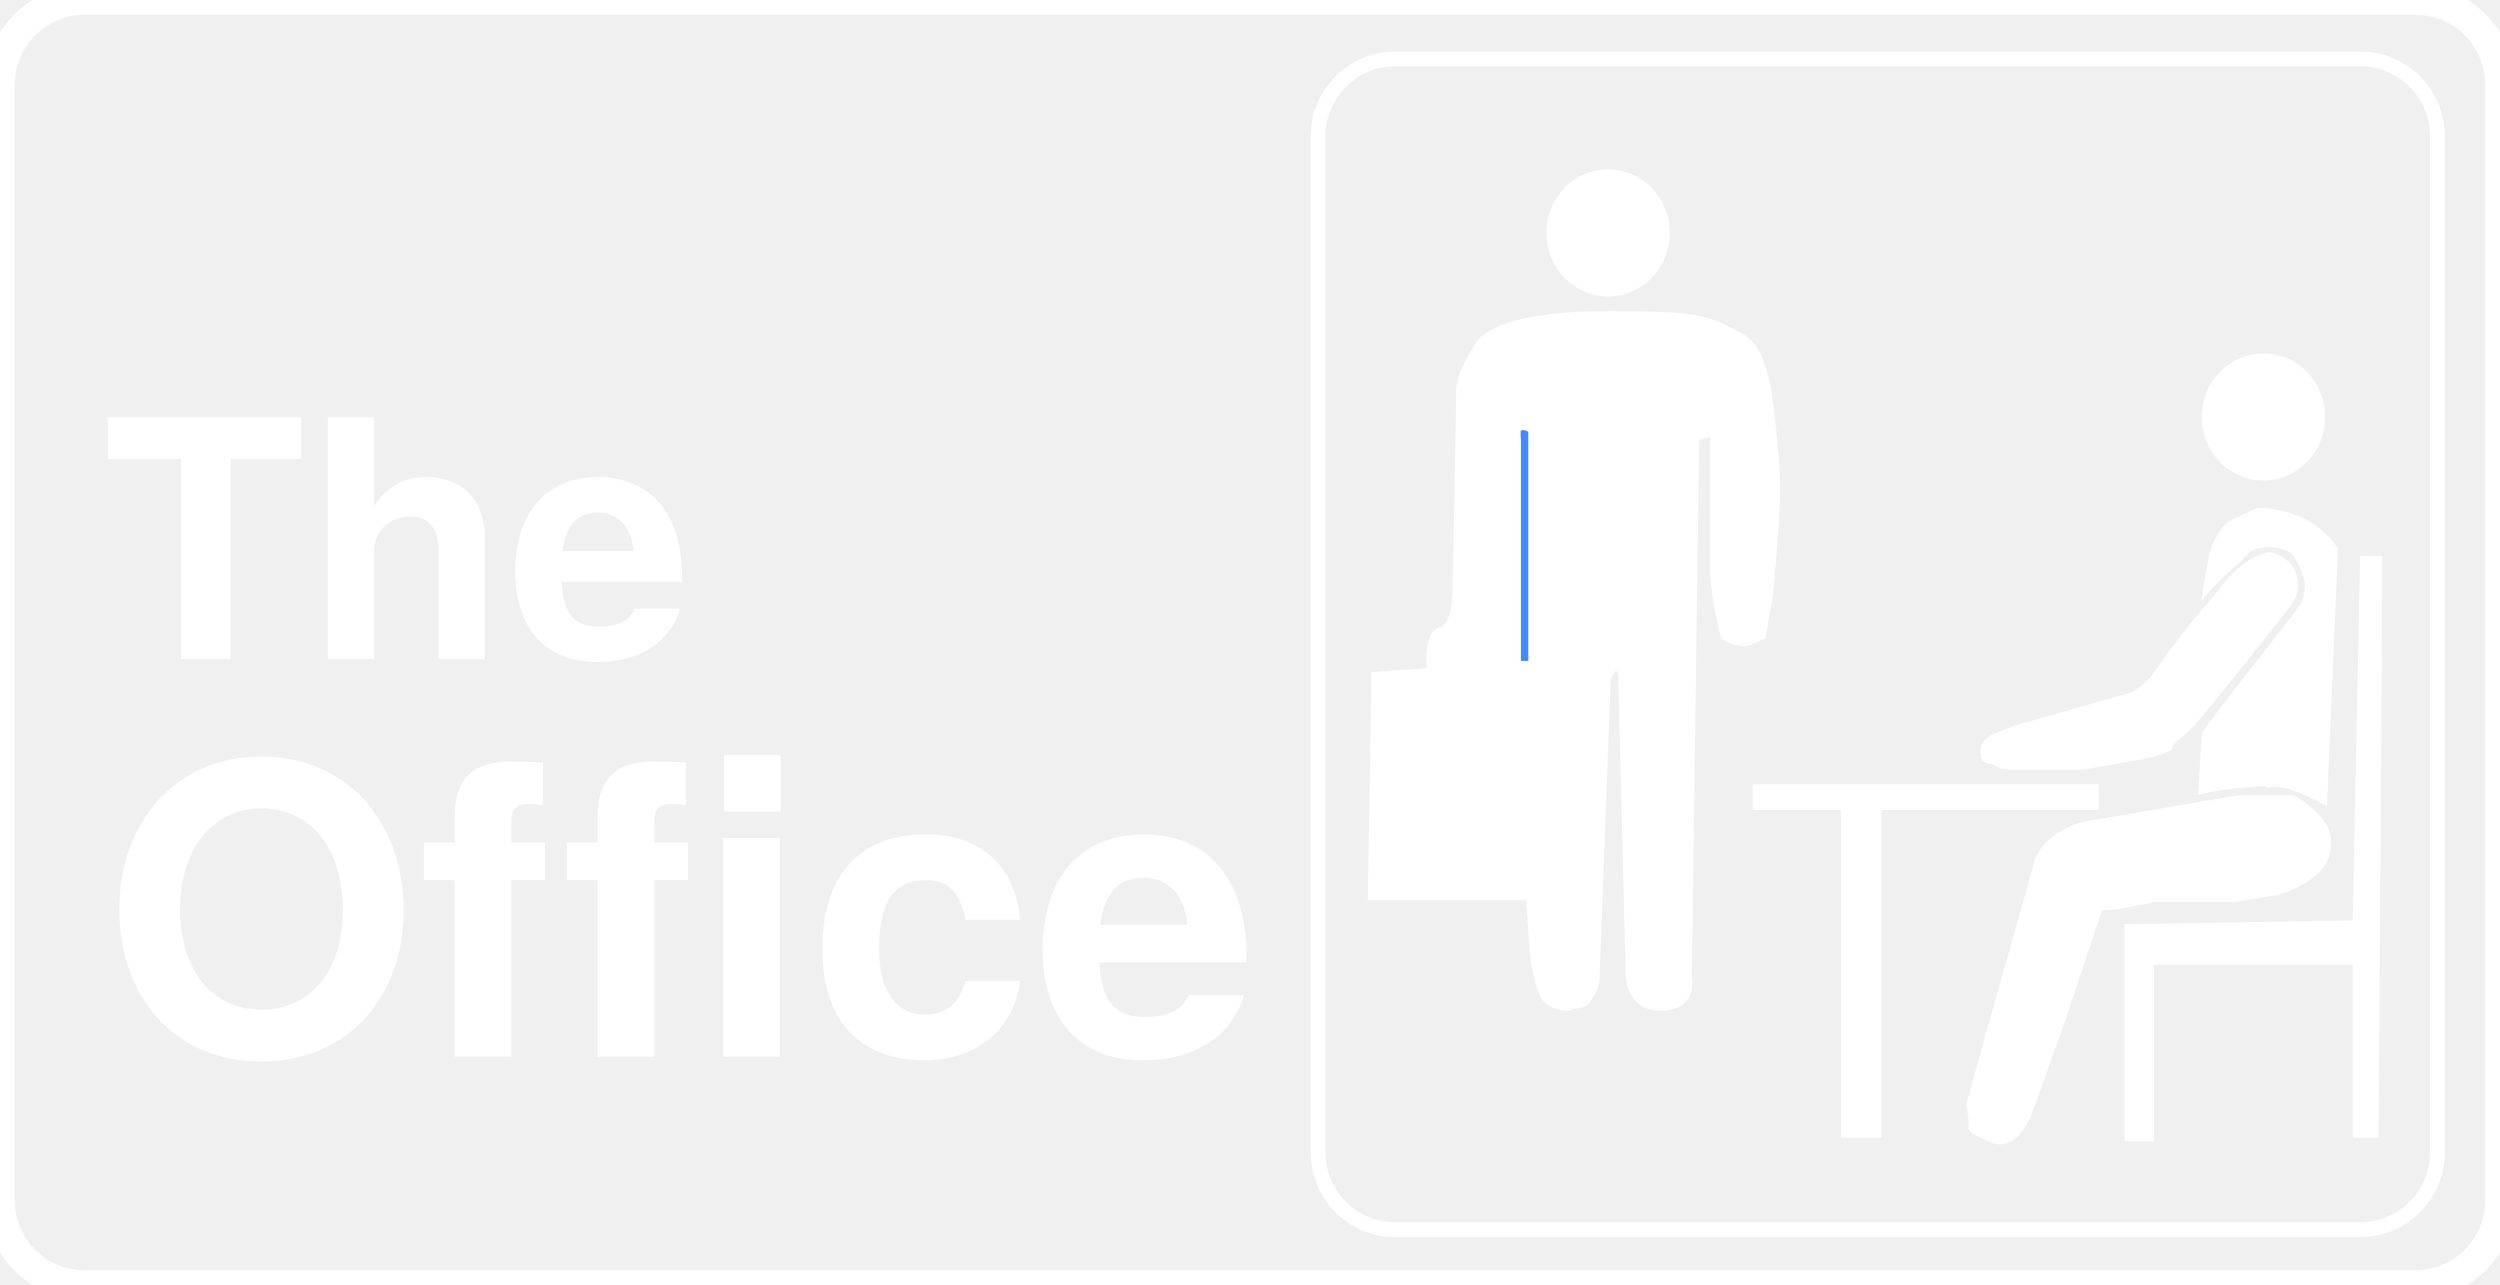
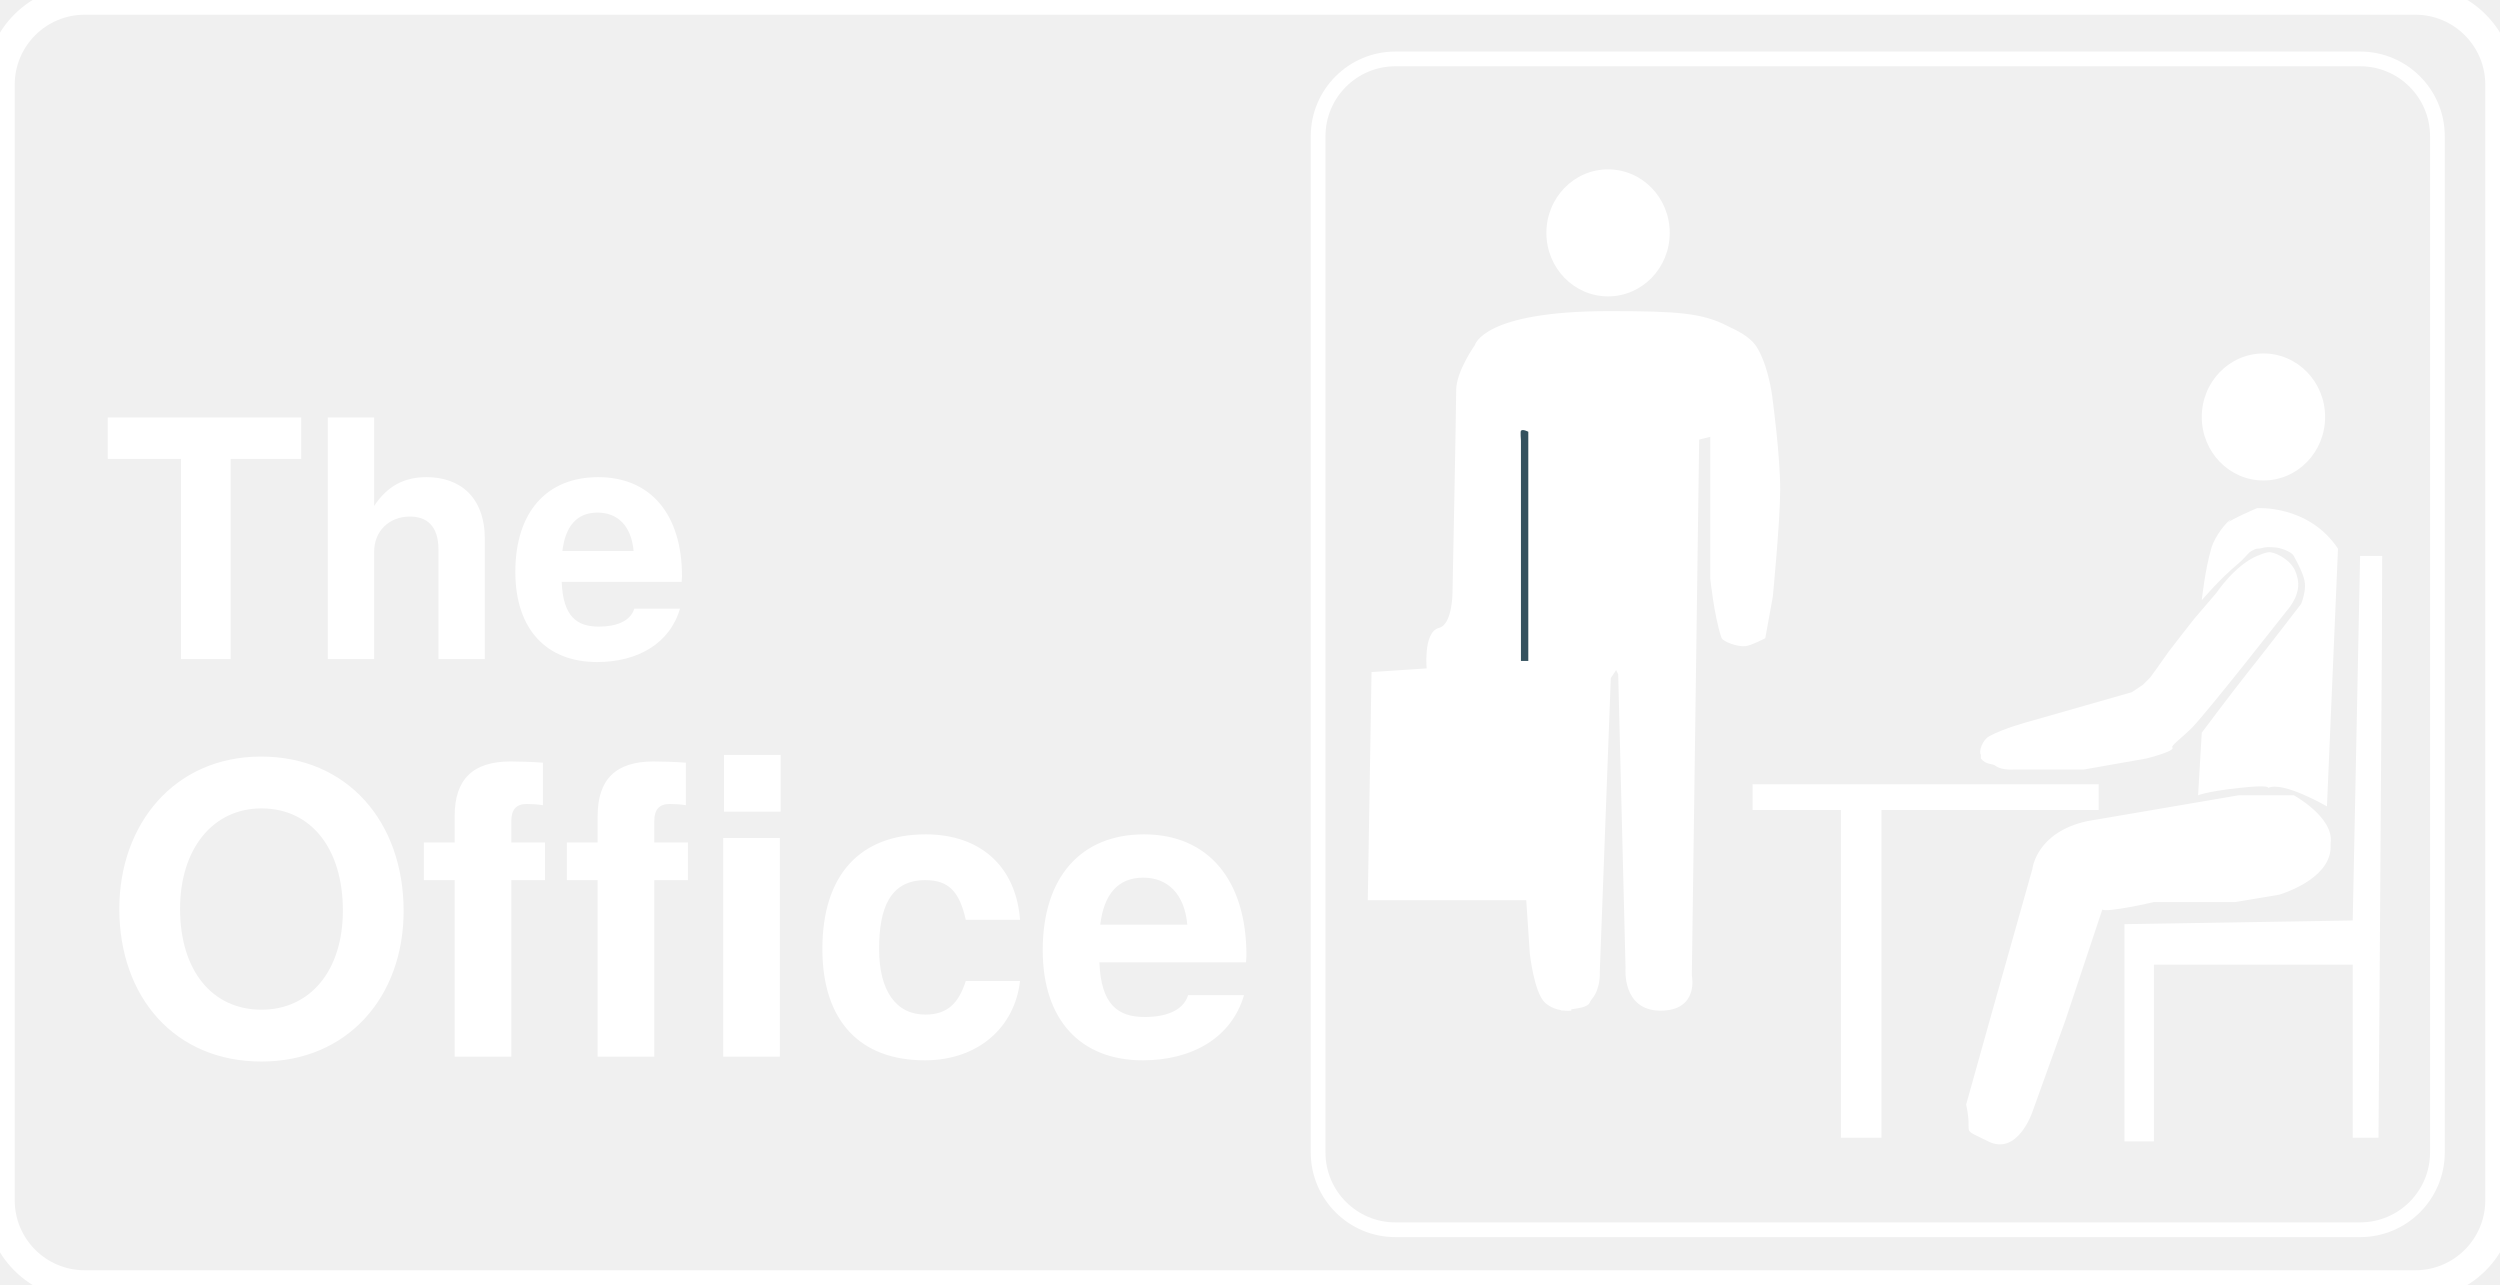
<svg xmlns="http://www.w3.org/2000/svg" xmlns:xlink="http://www.w3.org/1999/xlink" width="679px" height="349px" viewBox="140 372 679 349" version="1.1">
  <defs>
    <rect id="path-1" x="0.7" y="0.7" width="2.688" height="64.118" />
    <path d="M3.088,26.209 L3.088,64.518 L1.088,64.518 L1.088,7 L1.088,4.661 C1.088,4.661 0.89,2.236 1.088,2 C1.557,1.438 3.088,2.266 3.088,2.266 C3.088,2.266 3.088,-7.311 3.088,26.209 L3.088,26.209 Z" id="path-3" />
    <rect id="path-5" x="0" y="0" width="308" height="322" rx="23" />
  </defs>
  <g id="logo" stroke="none" stroke-width="1" fill="none" fill-rule="evenodd" transform="translate(140, 372)">
    <g id="Group">
-       <g id="Rectangle-Clipped" stroke-width="8" stroke="#FFFFFF">
+       <g id="Rectangle-Clipped" stroke-width="8" stroke="#fff">
        <g id="Rectangle">
          <rect id="path-1" x="0" y="0" width="679" height="349" rx="23" />
        </g>
      </g>
-       <g id="The-Office" transform="translate(28, 91)" font-family="HelveticaNeue-Bold, Helvetica Neue" fill="#FFFFFF" font-weight="bold">
+       <g id="The-Office" transform="translate(28, 91)" font-family="HelveticaNeue-Bold, Helvetica Neue" fill="#fff" font-weight="bold">
        <text id="The" font-size="90">
          <tspan x="0" y="88">The</tspan>
        </text>
        <text id="Office" font-size="110">
          <tspan x="0" y="196">Office</tspan>
        </text>
      </g>
      <g id="Office-man" transform="translate(372, 46)">
-         <path d="M81.5,17.25 C81.5,7.719 74.004,0 64.75,0 C55.496,0 48,7.719 48,17.25 C48,26.781 55.496,34.5 64.75,34.5 C74.004,34.5 81.5,26.781 81.5,17.25 L81.5,17.25 Z" id="Combined-Shape" fill="#FFFFFF" />
-         <path d="M54.725,228 C54.725,228 50.752,228.468 48,226 C45.177,223.468 44,213 44,213 L43,198 L-5.68434189e-14,198 L1,137 L16,136 C16,136 15,126 19,125 C23,124 23,115 23,115 C23,115 24,65 24,60 C24,55 29,48 29,48 C29,48 31,39 65,39 C83.563,39 90.196,39.481 97,43 C99.119,44.096 103.058,45.576 105,49 C108.243,54.72 109,63 109,63 C109,63 111,77.773 111,87 C111,95.44 109,116 109,116 L107,127 C107,127 103.455,128.859 102,129 C99.792,129.214 96.248,127.745 96,127 C94,121 93,111 93,111 L93,72 L89,73 L87,219 C87,219 89,228 79,228 C69,228 70,217 70,217 L68,137 L67,135 L65,138 L62,218 C62,218 62.321,222.186 60,225 C58.946,226.277 59.793,226.253 58,227 C57.18,227.342 52.999,227.875 52,228" id="Path-2" stroke="#FFFFFF" fill="#FFFFFF" />
-         <path d="M35,133.381 L35,137 L23.505,137 L23.505,131.567 L23.505,131.346 C23.505,131.346 22.369,131.117 23.505,131.094 C26.201,131.041 35,131.12 35,131.12 C35,131.12 35,130.215 35,133.381 L35,133.381 Z" id="Path-3" fill-opacity="0" fill="#FFFFFF" />
+         <path d="M81.5,17.25 C81.5,7.719 74.004,0 64.75,0 C55.496,0 48,7.719 48,17.25 C48,26.781 55.496,34.5 64.75,34.5 C74.004,34.5 81.5,26.781 81.5,17.25 L81.5,17.25 Z" id="Combined-Shape" fill="#fff" />
+         <path d="M54.725,228 C54.725,228 50.752,228.468 48,226 C45.177,223.468 44,213 44,213 L43,198 L-5.68434189e-14,198 L1,137 L16,136 C16,136 15,126 19,125 C23,124 23,115 23,115 C23,115 24,65 24,60 C24,55 29,48 29,48 C29,48 31,39 65,39 C83.563,39 90.196,39.481 97,43 C99.119,44.096 103.058,45.576 105,49 C108.243,54.72 109,63 109,63 C109,63 111,77.773 111,87 C111,95.44 109,116 109,116 L107,127 C107,127 103.455,128.859 102,129 C99.792,129.214 96.248,127.745 96,127 C94,121 93,111 93,111 L93,72 L89,73 L87,219 C87,219 89,228 79,228 C69,228 70,217 70,217 L68,137 L67,135 L65,138 L62,218 C62,218 62.321,222.186 60,225 C58.946,226.277 59.793,226.253 58,227 C57.18,227.342 52.999,227.875 52,228" id="Path-2" stroke="#fff" fill="#fff" />
+         <path d="M35,133.381 L35,137 L23.505,137 L23.505,131.567 L23.505,131.346 C23.505,131.346 22.369,131.117 23.505,131.094 C26.201,131.041 35,131.12 35,131.12 C35,131.12 35,130.215 35,133.381 L35,133.381 Z" id="Path-3" fill-opacity="0" fill="#fff" />
        <g id="Path-3" transform="translate(40, 69)">
-           <g id="path-3-link" transform="translate(1, 1)" fill="#FFFFFF">
+           <g id="path-3-link" transform="translate(1, 1)" fill="#fff">
            <path d="M2.088,25.209 L2.088,63.518 L0.088,63.518 L0.088,6 L0.088,3.661 C0.088,3.661 -0.11,1.236 0.088,1 C0.557,0.438 2.088,1.266 2.088,1.266 C2.088,1.266 2.088,-8.311 2.088,25.209 L2.088,25.209 Z" id="path-3" />
          </g>
          <g id="Clipped" transform="translate(-0, 0)">
            <mask id="mask-2" fill="white">
              <use xlink:href="#path-1" />
            </mask>
            <g id="Rectangle-path" />
-             <g id="path-3-link" mask="url(#mask-2)" stroke-opacity="1" fill="#448AFF" stroke-width="0.6">
+             <g id="path-3-link" mask="url(#mask-2)" stroke-opacity="1" fill="#34515e" stroke-width="0.6">
              <g transform="translate(1, 1)" id="path-3">
                <path d="M2.088,25.209 L2.088,63.518 L0.088,63.518 L0.088,6 L0.088,3.661 C0.088,3.661 -0.11,1.236 0.088,1 C0.557,0.438 2.088,1.266 2.088,1.266 C2.088,1.266 2.088,-8.311 2.088,25.209 L2.088,25.209 Z" />
              </g>
            </g>
            <mask id="mask-4" fill="white">
              <use xlink:href="#path-3" />
            </mask>
            <g id="path-3" />
          </g>
        </g>
      </g>
      <g id="Sitting-man" transform="translate(356, 14)">
-         <path d="M258.75,116.5 C268.004,116.5 275.5,108.781 275.5,99.25 C275.5,89.719 268.004,82 258.75,82 C249.496,82 242,89.719 242,99.25 C242,108.781 249.496,116.5 258.75,116.5 L258.75,116.5 L258.75,116.5 Z" id="Fill-2" fill="#FFFFFF" />
+         <path d="M258.75,116.5 C268.004,116.5 275.5,108.781 275.5,99.25 C275.5,89.719 268.004,82 258.75,82 C249.496,82 242,89.719 242,99.25 C242,108.781 249.496,116.5 258.75,116.5 L258.75,116.5 L258.75,116.5 Z" id="Fill-2" fill="#fff" />
        <g id="Rectangle-Clipped">
          <mask id="mask-6" fill="white">
            <use xlink:href="#path-5" />
          </mask>
          <g id="path-5" />
-           <g id="Rectangle" mask="url(#mask-6)" stroke="#FFFFFF" stroke-width="8">
+           <g id="Rectangle" mask="url(#mask-6)" stroke="#fff" stroke-width="8">
            <rect id="path-5" x="0" y="0" width="308" height="322" rx="23" />
          </g>
        </g>
-         <path d="M249,128.02 C250,127.02 257,124.02 257,124.02 C257,124.02 271,123.02 279,135.02 L276,205.02 C276,205.02 264,198.02 260,200.02 C260,200.02 261,199.02 252,200.02 C243,201.02 241,202.02 241,202.02 L242,185 C242,185 250.327,173.845 255,168 C259.66,162.172 269,150 269,150 C269,150 269.792,148.024 270,146 C270.195,144.099 269.906,142.328 267,137 C266.298,135.714 263,134.697 262,134.697 C261.394,134.697 260.153,134.475 259,134.697 C258.249,134.841 258,135.02 257,135.02 C256.615,135.02 255.323,135.711 255,136 C254.102,136.806 253.284,137.938 252,139 C246.877,143.237 242,149.02 242,149.02 C242,149.02 242.884,140.62 244.653,134.697 C245.544,131.712 248.686,127.677 250,127.02" id="Path-4" fill="#FFFFFF" />
-         <path d="M290.922,160.266 C290.687,202.265 290,295 290,295 L283,295 L283,248 L229,248 L229,296 L221,296 L221,237 L283,236 L285,137 L291,137 C291,140.081 290.971,151.592 290.922,160.266 L290.922,160.266 Z" id="Path-5" fill="#FFFFFF" />
-         <path d="M182,192 C183.464,193.83 185.072,193.264 186,194 C187.608,195.274 191,195 191,195 L195,195 L210,195 L227,192 C227,192 235,190 234,189 C233.589,188.589 236.292,186.604 239,184 C242.872,180.276 264.602,152.455 265,152 C266.176,150.656 269,147 268,143 C267.596,141.385 267.298,140.461 266,139 C264.845,137.7 261.743,135.751 260,136 C259.144,136.122 257.843,136.644 257,137 C250.947,139.56 246,147 246,147 L240,154 C240,154 233.511,162.259 233,163 C230.848,166.12 228,170 228,170 L226,172 L223,174 L195,182 C195,182 188.041,183.856 184.235,185.987 C182.453,186.985 181.362,190.043 182,191" id="Path-6" fill="#FFFFFF" />
-         <path d="M277,216 C277,216.885 276.865,217.721 276.621,218.51 C274.383,225.748 263,229 263,229 L251,231 L229,231 C229,231 216,234 215,233 L205,263 L196,288 C196,288 192,300 184,296 C176,292 180,295 178,286 L185,261 L196,222 C196,222 197,212 211,209 L252,202 L267,202 C267,202 278,208 277,215" id="Path-7" fill="#FFFFFF" />
-         <polyline id="Path-8" fill="#FFFFFF" points="144 207 144 225 144 295 155 295 155 206 214 206 214 199 120 199 120 206 144 206" />
+         <path d="M249,128.02 C250,127.02 257,124.02 257,124.02 C257,124.02 271,123.02 279,135.02 L276,205.02 C276,205.02 264,198.02 260,200.02 C260,200.02 261,199.02 252,200.02 C243,201.02 241,202.02 241,202.02 L242,185 C242,185 250.327,173.845 255,168 C259.66,162.172 269,150 269,150 C269,150 269.792,148.024 270,146 C270.195,144.099 269.906,142.328 267,137 C266.298,135.714 263,134.697 262,134.697 C261.394,134.697 260.153,134.475 259,134.697 C258.249,134.841 258,135.02 257,135.02 C256.615,135.02 255.323,135.711 255,136 C254.102,136.806 253.284,137.938 252,139 C246.877,143.237 242,149.02 242,149.02 C242,149.02 242.884,140.62 244.653,134.697 C245.544,131.712 248.686,127.677 250,127.02" id="Path-4" fill="#fff" />
+         <path d="M290.922,160.266 C290.687,202.265 290,295 290,295 L283,295 L283,248 L229,248 L229,296 L221,296 L221,237 L283,236 L285,137 L291,137 C291,140.081 290.971,151.592 290.922,160.266 L290.922,160.266 Z" id="Path-5" fill="#fff" />
+         <path d="M182,192 C183.464,193.83 185.072,193.264 186,194 C187.608,195.274 191,195 191,195 L195,195 L210,195 L227,192 C227,192 235,190 234,189 C233.589,188.589 236.292,186.604 239,184 C242.872,180.276 264.602,152.455 265,152 C266.176,150.656 269,147 268,143 C267.596,141.385 267.298,140.461 266,139 C264.845,137.7 261.743,135.751 260,136 C259.144,136.122 257.843,136.644 257,137 C250.947,139.56 246,147 246,147 L240,154 C240,154 233.511,162.259 233,163 C230.848,166.12 228,170 228,170 L226,172 L223,174 L195,182 C195,182 188.041,183.856 184.235,185.987 C182.453,186.985 181.362,190.043 182,191" id="Path-6" fill="#fff" />
+         <path d="M277,216 C277,216.885 276.865,217.721 276.621,218.51 C274.383,225.748 263,229 263,229 L251,231 L229,231 C229,231 216,234 215,233 L205,263 L196,288 C196,288 192,300 184,296 C176,292 180,295 178,286 L185,261 L196,222 C196,222 197,212 211,209 L252,202 L267,202 C267,202 278,208 277,215" id="Path-7" fill="#fff" />
+         <polyline id="Path-8" fill="#fff" points="144 207 144 225 144 295 155 295 155 206 214 206 214 199 120 199 120 206 144 206" />
      </g>
    </g>
  </g>
</svg>
